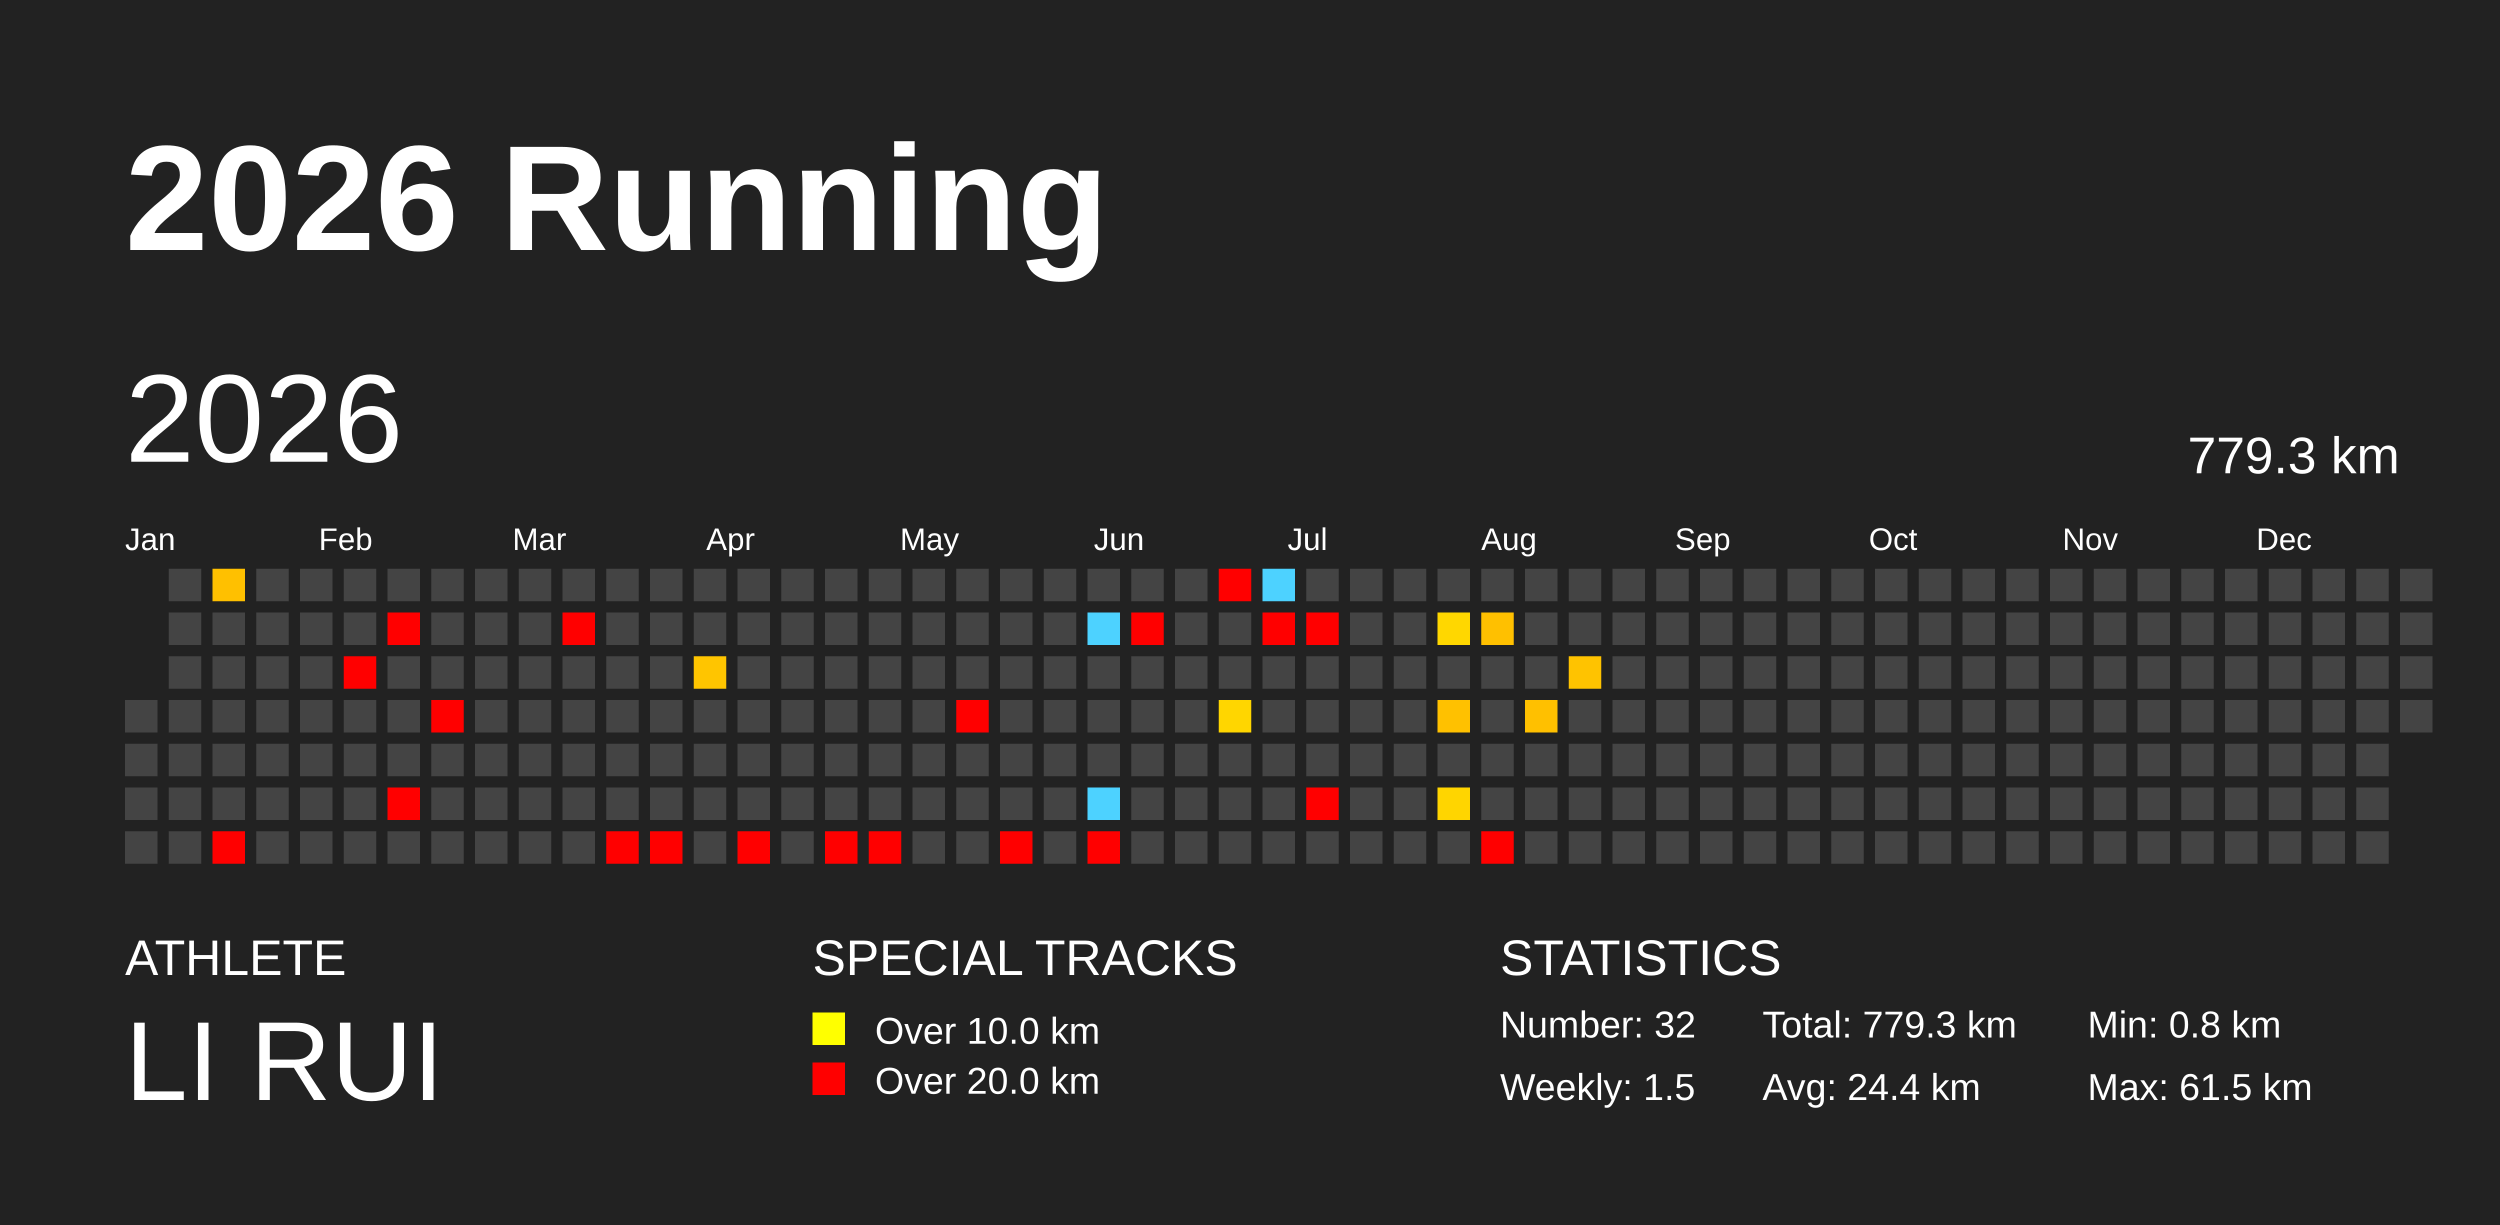
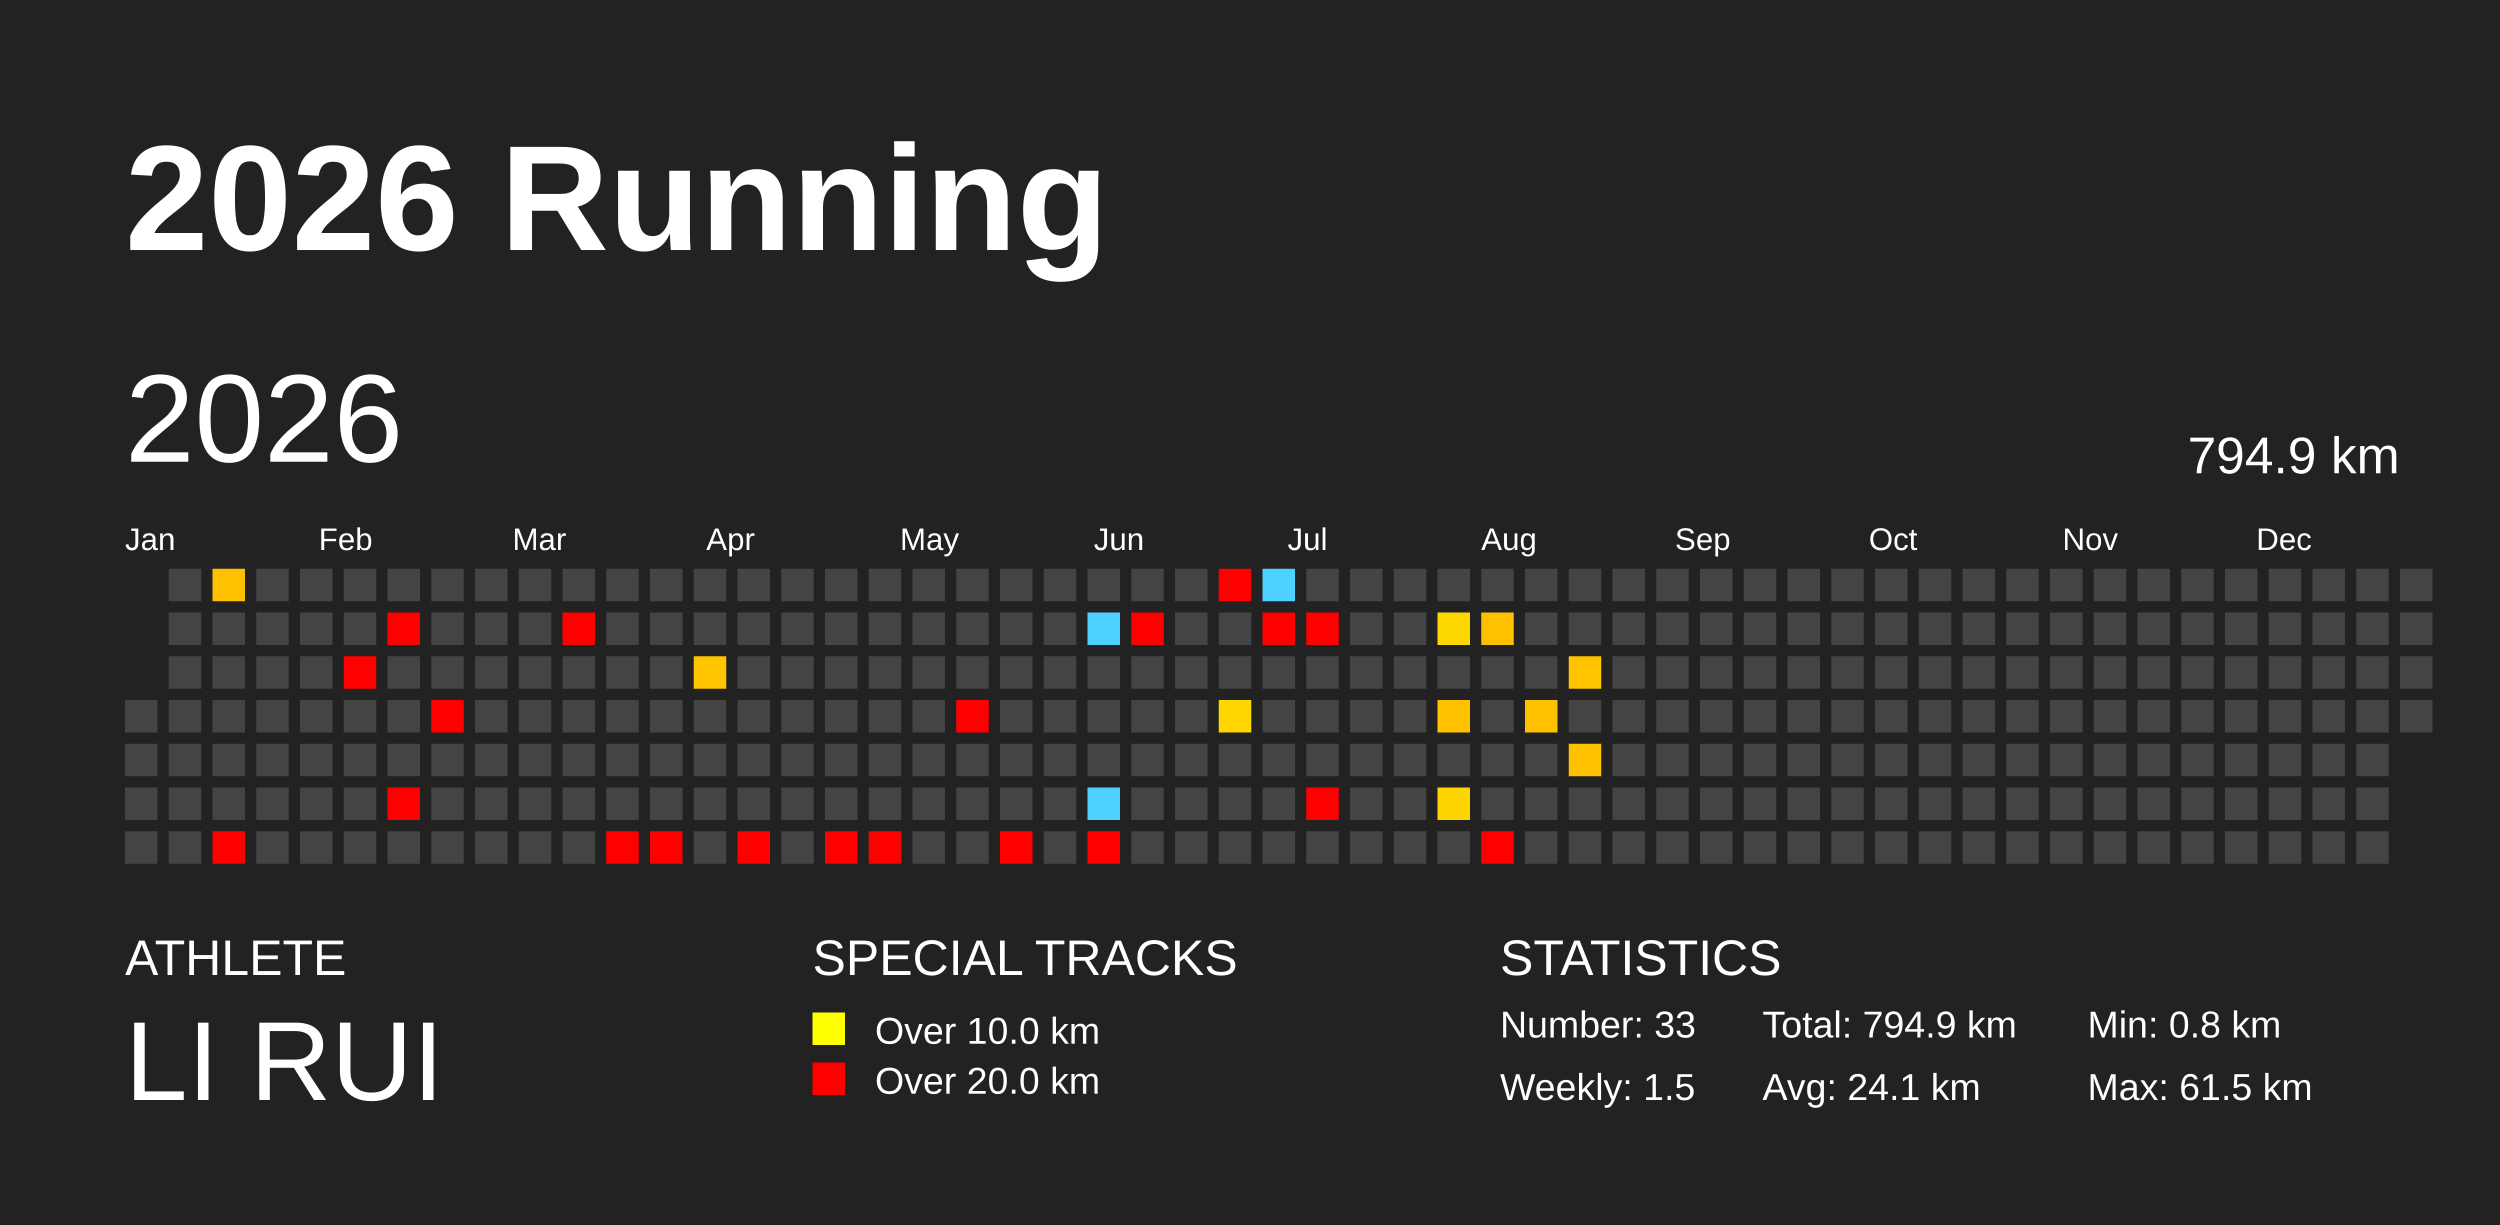
<svg xmlns="http://www.w3.org/2000/svg" baseProfile="full" height="98mm" version="1.1" viewBox="0,0,200,98" width="200mm">
  <defs />
  <rect fill="#222222" height="98" width="200" x="0" y="0" />
  <text fill="#FFFFFF" style="font-size:12px; font-family:Arial; font-weight:bold;" x="10" y="20">2026 Running</text>
  <text fill="#FFFFFF" style="font-size:4px; font-family:Arial" x="10" y="78">ATHLETE</text>
  <text fill="#FFFFFF" style="font-size:9px; font-family:Arial" x="10" y="88">LI RUI</text>
  <text fill="#FFFFFF" style="font-size:4px; font-family:Arial" x="65" y="78">SPECIAL TRACKS</text>
  <rect fill="yellow" height="2.6" width="2.6" x="65" y="81" />
  <text fill="#FFFFFF" style="font-size:3px; font-family:Arial" x="70" y="83.5">Over 10.0 km</text>
  <rect fill="red" height="2.6" width="2.6" x="65" y="85" />
  <text fill="#FFFFFF" style="font-size:3px; font-family:Arial" x="70" y="87.5">Over 20.0 km</text>
  <text fill="#FFFFFF" style="font-size:4px; font-family:Arial" x="120" y="78">STATISTICS</text>
-   <text fill="#FFFFFF" style="font-size:3px; font-family:Arial" x="120" y="83">Number: 32</text>
+   <text fill="#FFFFFF" style="font-size:3px; font-family:Arial" x="120" y="83">Number: 33</text>
  <text fill="#FFFFFF" style="font-size:3px; font-family:Arial" x="120" y="88">Weekly: 1.5</text>
-   <text fill="#FFFFFF" style="font-size:3px; font-family:Arial" x="141" y="83">Total: 779.3 km</text>
-   <text fill="#FFFFFF" style="font-size:3px; font-family:Arial" x="141" y="88">Avg: 24.4 km</text>
+   <text fill="#FFFFFF" style="font-size:3px; font-family:Arial" x="141" y="83">Total: 794.9 km</text>
+   <text fill="#FFFFFF" style="font-size:3px; font-family:Arial" x="141" y="88">Avg: 24.1 km</text>
  <text fill="#FFFFFF" style="font-size:3px; font-family:Arial" x="167" y="83">Min: 0.8 km</text>
  <text fill="#FFFFFF" style="font-size:3px; font-family:Arial" x="167" y="88">Max: 61.5 km</text>
  <text dominant-baseline="hanging" fill="#FFFFFF" style="font-size:10.0px; font-family:Arial;" x="10" y="30">2026</text>
-   <text dominant-baseline="hanging" fill="#FFFFFF" style="font-size:4.125px; font-family:Arial;" x="175" y="35">779.3 km</text>
+   <text dominant-baseline="hanging" fill="#FFFFFF" style="font-size:4.125px; font-family:Arial;" x="175" y="35">794.9 km</text>
  <text fill="#FFFFFF" style="font-size:2.5px; font-family:Arial" x="10.0" y="44">Jan</text>
  <text fill="#FFFFFF" style="font-size:2.5px; font-family:Arial" x="25.5" y="44">Feb</text>
  <text fill="#FFFFFF" style="font-size:2.5px; font-family:Arial" x="41.0" y="44">Mar</text>
  <text fill="#FFFFFF" style="font-size:2.5px; font-family:Arial" x="56.5" y="44">Apr</text>
  <text fill="#FFFFFF" style="font-size:2.5px; font-family:Arial" x="72.0" y="44">May</text>
  <text fill="#FFFFFF" style="font-size:2.5px; font-family:Arial" x="87.5" y="44">Jun</text>
  <text fill="#FFFFFF" style="font-size:2.5px; font-family:Arial" x="103.0" y="44">Jul</text>
  <text fill="#FFFFFF" style="font-size:2.5px; font-family:Arial" x="118.5" y="44">Aug</text>
  <text fill="#FFFFFF" style="font-size:2.5px; font-family:Arial" x="134.0" y="44">Sep</text>
  <text fill="#FFFFFF" style="font-size:2.5px; font-family:Arial" x="149.5" y="44">Oct</text>
  <text fill="#FFFFFF" style="font-size:2.5px; font-family:Arial" x="165.0" y="44">Nov</text>
  <text fill="#FFFFFF" style="font-size:2.5px; font-family:Arial" x="180.5" y="44">Dec</text>
  <rect fill="#444444" height="2.6" width="2.6" x="10.0" y="56.0" />
  <rect fill="#444444" height="2.6" width="2.6" x="10.0" y="59.5" />
  <rect fill="#444444" height="2.6" width="2.6" x="10.0" y="63.0" />
  <rect fill="#444444" height="2.6" width="2.6" x="10.0" y="66.5" />
  <rect fill="#444444" height="2.6" width="2.6" x="13.5" y="45.5" />
  <rect fill="#444444" height="2.6" width="2.6" x="13.5" y="49.0" />
  <rect fill="#444444" height="2.6" width="2.6" x="13.5" y="52.5" />
  <rect fill="#444444" height="2.6" width="2.6" x="13.5" y="56.0" />
  <rect fill="#444444" height="2.6" width="2.6" x="13.5" y="59.5" />
  <rect fill="#444444" height="2.6" width="2.6" x="13.5" y="63.0" />
  <rect fill="#444444" height="2.6" width="2.6" x="13.5" y="66.5" />
  <rect fill="#ffc000" height="2.6" width="2.6" x="17.0" y="45.5" />
  <rect fill="#444444" height="2.6" width="2.6" x="17.0" y="49.0" />
  <rect fill="#444444" height="2.6" width="2.6" x="17.0" y="52.5" />
  <rect fill="#444444" height="2.6" width="2.6" x="17.0" y="56.0" />
  <rect fill="#444444" height="2.6" width="2.6" x="17.0" y="59.5" />
  <rect fill="#444444" height="2.6" width="2.6" x="17.0" y="63.0" />
  <rect fill="red" height="2.6" width="2.6" x="17.0" y="66.5" />
  <rect fill="#444444" height="2.6" width="2.6" x="20.5" y="45.5" />
  <rect fill="#444444" height="2.6" width="2.6" x="20.5" y="49.0" />
  <rect fill="#444444" height="2.6" width="2.6" x="20.5" y="52.5" />
  <rect fill="#444444" height="2.6" width="2.6" x="20.5" y="56.0" />
  <rect fill="#444444" height="2.6" width="2.6" x="20.5" y="59.5" />
  <rect fill="#444444" height="2.6" width="2.6" x="20.5" y="63.0" />
  <rect fill="#444444" height="2.6" width="2.6" x="20.5" y="66.5" />
  <rect fill="#444444" height="2.6" width="2.6" x="24.0" y="45.5" />
  <rect fill="#444444" height="2.6" width="2.6" x="24.0" y="49.0" />
  <rect fill="#444444" height="2.6" width="2.6" x="24.0" y="52.5" />
  <rect fill="#444444" height="2.6" width="2.6" x="24.0" y="56.0" />
  <rect fill="#444444" height="2.6" width="2.6" x="24.0" y="59.5" />
  <rect fill="#444444" height="2.6" width="2.6" x="24.0" y="63.0" />
  <rect fill="#444444" height="2.6" width="2.6" x="24.0" y="66.5" />
  <rect fill="#444444" height="2.6" width="2.6" x="27.5" y="45.5" />
  <rect fill="#444444" height="2.6" width="2.6" x="27.5" y="49.0" />
  <rect fill="red" height="2.6" width="2.6" x="27.5" y="52.5" />
  <rect fill="#444444" height="2.6" width="2.6" x="27.5" y="56.0" />
  <rect fill="#444444" height="2.6" width="2.6" x="27.5" y="59.5" />
  <rect fill="#444444" height="2.6" width="2.6" x="27.5" y="63.0" />
  <rect fill="#444444" height="2.6" width="2.6" x="27.5" y="66.5" />
  <rect fill="#444444" height="2.6" width="2.6" x="31.0" y="45.5" />
  <rect fill="red" height="2.6" width="2.6" x="31.0" y="49.0" />
  <rect fill="#444444" height="2.6" width="2.6" x="31.0" y="52.5" />
  <rect fill="#444444" height="2.6" width="2.6" x="31.0" y="56.0" />
  <rect fill="#444444" height="2.6" width="2.6" x="31.0" y="59.5" />
  <rect fill="red" height="2.6" width="2.6" x="31.0" y="63.0" />
  <rect fill="#444444" height="2.6" width="2.6" x="31.0" y="66.5" />
  <rect fill="#444444" height="2.6" width="2.6" x="34.5" y="45.5" />
  <rect fill="#444444" height="2.6" width="2.6" x="34.5" y="49.0" />
  <rect fill="#444444" height="2.6" width="2.6" x="34.5" y="52.5" />
  <rect fill="red" height="2.6" width="2.6" x="34.5" y="56.0" />
  <rect fill="#444444" height="2.6" width="2.6" x="34.5" y="59.5" />
  <rect fill="#444444" height="2.6" width="2.6" x="34.5" y="63.0" />
  <rect fill="#444444" height="2.6" width="2.6" x="34.5" y="66.5" />
  <rect fill="#444444" height="2.6" width="2.6" x="38.0" y="45.5" />
  <rect fill="#444444" height="2.6" width="2.6" x="38.0" y="49.0" />
  <rect fill="#444444" height="2.6" width="2.6" x="38.0" y="52.5" />
  <rect fill="#444444" height="2.6" width="2.6" x="38.0" y="56.0" />
  <rect fill="#444444" height="2.6" width="2.6" x="38.0" y="59.5" />
  <rect fill="#444444" height="2.6" width="2.6" x="38.0" y="63.0" />
  <rect fill="#444444" height="2.6" width="2.6" x="38.0" y="66.5" />
  <rect fill="#444444" height="2.6" width="2.6" x="41.5" y="45.5" />
  <rect fill="#444444" height="2.6" width="2.6" x="41.5" y="49.0" />
  <rect fill="#444444" height="2.6" width="2.6" x="41.5" y="52.5" />
  <rect fill="#444444" height="2.6" width="2.6" x="41.5" y="56.0" />
  <rect fill="#444444" height="2.6" width="2.6" x="41.5" y="59.5" />
  <rect fill="#444444" height="2.6" width="2.6" x="41.5" y="63.0" />
  <rect fill="#444444" height="2.6" width="2.6" x="41.5" y="66.5" />
  <rect fill="#444444" height="2.6" width="2.6" x="45.0" y="45.5" />
  <rect fill="red" height="2.6" width="2.6" x="45.0" y="49.0" />
  <rect fill="#444444" height="2.6" width="2.6" x="45.0" y="52.5" />
  <rect fill="#444444" height="2.6" width="2.6" x="45.0" y="56.0" />
  <rect fill="#444444" height="2.6" width="2.6" x="45.0" y="59.5" />
  <rect fill="#444444" height="2.6" width="2.6" x="45.0" y="63.0" />
  <rect fill="#444444" height="2.6" width="2.6" x="45.0" y="66.5" />
  <rect fill="#444444" height="2.6" width="2.6" x="48.5" y="45.5" />
  <rect fill="#444444" height="2.6" width="2.6" x="48.5" y="49.0" />
  <rect fill="#444444" height="2.6" width="2.6" x="48.5" y="52.5" />
  <rect fill="#444444" height="2.6" width="2.6" x="48.5" y="56.0" />
  <rect fill="#444444" height="2.6" width="2.6" x="48.5" y="59.5" />
  <rect fill="#444444" height="2.6" width="2.6" x="48.5" y="63.0" />
  <rect fill="red" height="2.6" width="2.6" x="48.5" y="66.5" />
  <rect fill="#444444" height="2.6" width="2.6" x="52.0" y="45.5" />
  <rect fill="#444444" height="2.6" width="2.6" x="52.0" y="49.0" />
  <rect fill="#444444" height="2.6" width="2.6" x="52.0" y="52.5" />
  <rect fill="#444444" height="2.6" width="2.6" x="52.0" y="56.0" />
  <rect fill="#444444" height="2.6" width="2.6" x="52.0" y="59.5" />
  <rect fill="#444444" height="2.6" width="2.6" x="52.0" y="63.0" />
  <rect fill="red" height="2.6" width="2.6" x="52.0" y="66.5" />
  <rect fill="#444444" height="2.6" width="2.6" x="55.5" y="45.5" />
  <rect fill="#444444" height="2.6" width="2.6" x="55.5" y="49.0" />
  <rect fill="#ffc500" height="2.6" width="2.6" x="55.5" y="52.5" />
  <rect fill="#444444" height="2.6" width="2.6" x="55.5" y="56.0" />
  <rect fill="#444444" height="2.6" width="2.6" x="55.5" y="59.5" />
  <rect fill="#444444" height="2.6" width="2.6" x="55.5" y="63.0" />
  <rect fill="#444444" height="2.6" width="2.6" x="55.5" y="66.5" />
  <rect fill="#444444" height="2.6" width="2.6" x="59.0" y="45.5" />
  <rect fill="#444444" height="2.6" width="2.6" x="59.0" y="49.0" />
  <rect fill="#444444" height="2.6" width="2.6" x="59.0" y="52.5" />
  <rect fill="#444444" height="2.6" width="2.6" x="59.0" y="56.0" />
  <rect fill="#444444" height="2.6" width="2.6" x="59.0" y="59.5" />
  <rect fill="#444444" height="2.6" width="2.6" x="59.0" y="63.0" />
  <rect fill="red" height="2.6" width="2.6" x="59.0" y="66.5" />
  <rect fill="#444444" height="2.6" width="2.6" x="62.5" y="45.5" />
  <rect fill="#444444" height="2.6" width="2.6" x="62.5" y="49.0" />
  <rect fill="#444444" height="2.6" width="2.6" x="62.5" y="52.5" />
  <rect fill="#444444" height="2.6" width="2.6" x="62.5" y="56.0" />
  <rect fill="#444444" height="2.6" width="2.6" x="62.5" y="59.5" />
  <rect fill="#444444" height="2.6" width="2.6" x="62.5" y="63.0" />
  <rect fill="#444444" height="2.6" width="2.6" x="62.5" y="66.5" />
  <rect fill="#444444" height="2.6" width="2.6" x="66.0" y="45.5" />
  <rect fill="#444444" height="2.6" width="2.6" x="66.0" y="49.0" />
  <rect fill="#444444" height="2.6" width="2.6" x="66.0" y="52.5" />
  <rect fill="#444444" height="2.6" width="2.6" x="66.0" y="56.0" />
  <rect fill="#444444" height="2.6" width="2.6" x="66.0" y="59.5" />
  <rect fill="#444444" height="2.6" width="2.6" x="66.0" y="63.0" />
  <rect fill="red" height="2.6" width="2.6" x="66.0" y="66.5" />
  <rect fill="#444444" height="2.6" width="2.6" x="69.5" y="45.5" />
  <rect fill="#444444" height="2.6" width="2.6" x="69.5" y="49.0" />
  <rect fill="#444444" height="2.6" width="2.6" x="69.5" y="52.5" />
  <rect fill="#444444" height="2.6" width="2.6" x="69.5" y="56.0" />
  <rect fill="#444444" height="2.6" width="2.6" x="69.5" y="59.5" />
  <rect fill="#444444" height="2.6" width="2.6" x="69.5" y="63.0" />
  <rect fill="red" height="2.6" width="2.6" x="69.5" y="66.5" />
  <rect fill="#444444" height="2.6" width="2.6" x="73.0" y="45.5" />
  <rect fill="#444444" height="2.6" width="2.6" x="73.0" y="49.0" />
  <rect fill="#444444" height="2.6" width="2.6" x="73.0" y="52.5" />
  <rect fill="#444444" height="2.6" width="2.6" x="73.0" y="56.0" />
  <rect fill="#444444" height="2.6" width="2.6" x="73.0" y="59.5" />
  <rect fill="#444444" height="2.6" width="2.6" x="73.0" y="63.0" />
  <rect fill="#444444" height="2.6" width="2.6" x="73.0" y="66.5" />
  <rect fill="#444444" height="2.6" width="2.6" x="76.5" y="45.5" />
  <rect fill="#444444" height="2.6" width="2.6" x="76.5" y="49.0" />
  <rect fill="#444444" height="2.6" width="2.6" x="76.5" y="52.5" />
  <rect fill="red" height="2.6" width="2.6" x="76.5" y="56.0" />
  <rect fill="#444444" height="2.6" width="2.6" x="76.5" y="59.5" />
  <rect fill="#444444" height="2.6" width="2.6" x="76.5" y="63.0" />
  <rect fill="#444444" height="2.6" width="2.6" x="76.5" y="66.5" />
  <rect fill="#444444" height="2.6" width="2.6" x="80.0" y="45.5" />
  <rect fill="#444444" height="2.6" width="2.6" x="80.0" y="49.0" />
  <rect fill="#444444" height="2.6" width="2.6" x="80.0" y="52.5" />
  <rect fill="#444444" height="2.6" width="2.6" x="80.0" y="56.0" />
  <rect fill="#444444" height="2.6" width="2.6" x="80.0" y="59.5" />
  <rect fill="#444444" height="2.6" width="2.6" x="80.0" y="63.0" />
  <rect fill="red" height="2.6" width="2.6" x="80.0" y="66.5" />
  <rect fill="#444444" height="2.6" width="2.6" x="83.5" y="45.5" />
  <rect fill="#444444" height="2.6" width="2.6" x="83.5" y="49.0" />
  <rect fill="#444444" height="2.6" width="2.6" x="83.5" y="52.5" />
  <rect fill="#444444" height="2.6" width="2.6" x="83.5" y="56.0" />
  <rect fill="#444444" height="2.6" width="2.6" x="83.5" y="59.5" />
  <rect fill="#444444" height="2.6" width="2.6" x="83.5" y="63.0" />
  <rect fill="#444444" height="2.6" width="2.6" x="83.5" y="66.5" />
  <rect fill="#444444" height="2.6" width="2.6" x="87.0" y="45.5" />
  <rect fill="#4dd2ff" height="2.6" width="2.6" x="87.0" y="49.0" />
  <rect fill="#444444" height="2.6" width="2.6" x="87.0" y="52.5" />
  <rect fill="#444444" height="2.6" width="2.6" x="87.0" y="56.0" />
  <rect fill="#444444" height="2.6" width="2.6" x="87.0" y="59.5" />
  <rect fill="#4dd2ff" height="2.6" width="2.6" x="87.0" y="63.0" />
  <rect fill="red" height="2.6" width="2.6" x="87.0" y="66.5" />
  <rect fill="#444444" height="2.6" width="2.6" x="90.5" y="45.5" />
  <rect fill="red" height="2.6" width="2.6" x="90.5" y="49.0" />
  <rect fill="#444444" height="2.6" width="2.6" x="90.5" y="52.5" />
  <rect fill="#444444" height="2.6" width="2.6" x="90.5" y="56.0" />
  <rect fill="#444444" height="2.6" width="2.6" x="90.5" y="59.5" />
  <rect fill="#444444" height="2.6" width="2.6" x="90.5" y="63.0" />
  <rect fill="#444444" height="2.6" width="2.6" x="90.5" y="66.5" />
  <rect fill="#444444" height="2.6" width="2.6" x="94.0" y="45.5" />
  <rect fill="#444444" height="2.6" width="2.6" x="94.0" y="49.0" />
  <rect fill="#444444" height="2.6" width="2.6" x="94.0" y="52.5" />
  <rect fill="#444444" height="2.6" width="2.6" x="94.0" y="56.0" />
  <rect fill="#444444" height="2.6" width="2.6" x="94.0" y="59.5" />
  <rect fill="#444444" height="2.6" width="2.6" x="94.0" y="63.0" />
  <rect fill="#444444" height="2.6" width="2.6" x="94.0" y="66.5" />
  <rect fill="red" height="2.6" width="2.6" x="97.5" y="45.5" />
  <rect fill="#444444" height="2.6" width="2.6" x="97.5" y="49.0" />
  <rect fill="#444444" height="2.6" width="2.6" x="97.5" y="52.5" />
  <rect fill="#ffd600" height="2.6" width="2.6" x="97.5" y="56.0" />
  <rect fill="#444444" height="2.6" width="2.6" x="97.5" y="59.5" />
  <rect fill="#444444" height="2.6" width="2.6" x="97.5" y="63.0" />
  <rect fill="#444444" height="2.6" width="2.6" x="97.5" y="66.5" />
  <rect fill="#4dd2ff" height="2.6" width="2.6" x="101.0" y="45.5" />
  <rect fill="red" height="2.6" width="2.6" x="101.0" y="49.0" />
  <rect fill="#444444" height="2.6" width="2.6" x="101.0" y="52.5" />
  <rect fill="#444444" height="2.6" width="2.6" x="101.0" y="56.0" />
  <rect fill="#444444" height="2.6" width="2.6" x="101.0" y="59.5" />
  <rect fill="#444444" height="2.6" width="2.6" x="101.0" y="63.0" />
  <rect fill="#444444" height="2.6" width="2.6" x="101.0" y="66.5" />
  <rect fill="#444444" height="2.6" width="2.6" x="104.5" y="45.5" />
  <rect fill="red" height="2.6" width="2.6" x="104.5" y="49.0" />
  <rect fill="#444444" height="2.6" width="2.6" x="104.5" y="52.5" />
  <rect fill="#444444" height="2.6" width="2.6" x="104.5" y="56.0" />
  <rect fill="#444444" height="2.6" width="2.6" x="104.5" y="59.5" />
  <rect fill="red" height="2.6" width="2.6" x="104.5" y="63.0" />
  <rect fill="#444444" height="2.6" width="2.6" x="104.5" y="66.5" />
  <rect fill="#444444" height="2.6" width="2.6" x="108.0" y="45.5" />
  <rect fill="#444444" height="2.6" width="2.6" x="108.0" y="49.0" />
  <rect fill="#444444" height="2.6" width="2.6" x="108.0" y="52.5" />
  <rect fill="#444444" height="2.6" width="2.6" x="108.0" y="56.0" />
  <rect fill="#444444" height="2.6" width="2.6" x="108.0" y="59.5" />
  <rect fill="#444444" height="2.6" width="2.6" x="108.0" y="63.0" />
  <rect fill="#444444" height="2.6" width="2.6" x="108.0" y="66.5" />
  <rect fill="#444444" height="2.6" width="2.6" x="111.5" y="45.5" />
  <rect fill="#444444" height="2.6" width="2.6" x="111.5" y="49.0" />
  <rect fill="#444444" height="2.6" width="2.6" x="111.5" y="52.5" />
  <rect fill="#444444" height="2.6" width="2.6" x="111.5" y="56.0" />
  <rect fill="#444444" height="2.6" width="2.6" x="111.5" y="59.5" />
  <rect fill="#444444" height="2.6" width="2.6" x="111.5" y="63.0" />
  <rect fill="#444444" height="2.6" width="2.6" x="111.5" y="66.5" />
  <rect fill="#444444" height="2.6" width="2.6" x="115.0" y="45.5" />
  <rect fill="#ffd700" height="2.6" width="2.6" x="115.0" y="49.0" />
  <rect fill="#444444" height="2.6" width="2.6" x="115.0" y="52.5" />
  <rect fill="#ffc100" height="2.6" width="2.6" x="115.0" y="56.0" />
  <rect fill="#444444" height="2.6" width="2.6" x="115.0" y="59.5" />
  <rect fill="#ffd500" height="2.6" width="2.6" x="115.0" y="63.0" />
  <rect fill="#444444" height="2.6" width="2.6" x="115.0" y="66.5" />
  <rect fill="#444444" height="2.6" width="2.6" x="118.5" y="45.5" />
  <rect fill="#ffc000" height="2.6" width="2.6" x="118.5" y="49.0" />
  <rect fill="#444444" height="2.6" width="2.6" x="118.5" y="52.5" />
  <rect fill="#444444" height="2.6" width="2.6" x="118.5" y="56.0" />
  <rect fill="#444444" height="2.6" width="2.6" x="118.5" y="59.5" />
  <rect fill="#444444" height="2.6" width="2.6" x="118.5" y="63.0" />
  <rect fill="red" height="2.6" width="2.6" x="118.5" y="66.5" />
  <rect fill="#444444" height="2.6" width="2.6" x="122.0" y="45.5" />
  <rect fill="#444444" height="2.6" width="2.6" x="122.0" y="49.0" />
  <rect fill="#444444" height="2.6" width="2.6" x="122.0" y="52.5" />
  <rect fill="#ffc000" height="2.6" width="2.6" x="122.0" y="56.0" />
  <rect fill="#444444" height="2.6" width="2.6" x="122.0" y="59.5" />
  <rect fill="#444444" height="2.6" width="2.6" x="122.0" y="63.0" />
  <rect fill="#444444" height="2.6" width="2.6" x="122.0" y="66.5" />
  <rect fill="#444444" height="2.6" width="2.6" x="125.5" y="45.5" />
  <rect fill="#444444" height="2.6" width="2.6" x="125.5" y="49.0" />
  <rect fill="#ffc300" height="2.6" width="2.6" x="125.5" y="52.5" />
  <rect fill="#444444" height="2.6" width="2.6" x="125.5" y="56.0" />
-   <rect fill="#444444" height="2.6" width="2.6" x="125.5" y="59.5" />
+   <rect fill="#ffc100" height="2.6" width="2.6" x="125.5" y="59.5" />
  <rect fill="#444444" height="2.6" width="2.6" x="125.5" y="63.0" />
  <rect fill="#444444" height="2.6" width="2.6" x="125.5" y="66.5" />
  <rect fill="#444444" height="2.6" width="2.6" x="129.0" y="45.5" />
  <rect fill="#444444" height="2.6" width="2.6" x="129.0" y="49.0" />
  <rect fill="#444444" height="2.6" width="2.6" x="129.0" y="52.5" />
  <rect fill="#444444" height="2.6" width="2.6" x="129.0" y="56.0" />
  <rect fill="#444444" height="2.6" width="2.6" x="129.0" y="59.5" />
  <rect fill="#444444" height="2.6" width="2.6" x="129.0" y="63.0" />
  <rect fill="#444444" height="2.6" width="2.6" x="129.0" y="66.5" />
  <rect fill="#444444" height="2.6" width="2.6" x="132.5" y="45.5" />
  <rect fill="#444444" height="2.6" width="2.6" x="132.5" y="49.0" />
  <rect fill="#444444" height="2.6" width="2.6" x="132.5" y="52.5" />
  <rect fill="#444444" height="2.6" width="2.6" x="132.5" y="56.0" />
  <rect fill="#444444" height="2.6" width="2.6" x="132.5" y="59.5" />
  <rect fill="#444444" height="2.6" width="2.6" x="132.5" y="63.0" />
  <rect fill="#444444" height="2.6" width="2.6" x="132.5" y="66.5" />
  <rect fill="#444444" height="2.6" width="2.6" x="136.0" y="45.5" />
  <rect fill="#444444" height="2.6" width="2.6" x="136.0" y="49.0" />
  <rect fill="#444444" height="2.6" width="2.6" x="136.0" y="52.5" />
  <rect fill="#444444" height="2.6" width="2.6" x="136.0" y="56.0" />
  <rect fill="#444444" height="2.6" width="2.6" x="136.0" y="59.5" />
  <rect fill="#444444" height="2.6" width="2.6" x="136.0" y="63.0" />
  <rect fill="#444444" height="2.6" width="2.6" x="136.0" y="66.5" />
  <rect fill="#444444" height="2.6" width="2.6" x="139.5" y="45.5" />
  <rect fill="#444444" height="2.6" width="2.6" x="139.5" y="49.0" />
  <rect fill="#444444" height="2.6" width="2.6" x="139.5" y="52.5" />
  <rect fill="#444444" height="2.6" width="2.6" x="139.5" y="56.0" />
  <rect fill="#444444" height="2.6" width="2.6" x="139.5" y="59.5" />
  <rect fill="#444444" height="2.6" width="2.6" x="139.5" y="63.0" />
  <rect fill="#444444" height="2.6" width="2.6" x="139.5" y="66.5" />
  <rect fill="#444444" height="2.6" width="2.6" x="143.0" y="45.5" />
  <rect fill="#444444" height="2.6" width="2.6" x="143.0" y="49.0" />
  <rect fill="#444444" height="2.6" width="2.6" x="143.0" y="52.5" />
  <rect fill="#444444" height="2.6" width="2.6" x="143.0" y="56.0" />
  <rect fill="#444444" height="2.6" width="2.6" x="143.0" y="59.5" />
  <rect fill="#444444" height="2.6" width="2.6" x="143.0" y="63.0" />
  <rect fill="#444444" height="2.6" width="2.6" x="143.0" y="66.5" />
  <rect fill="#444444" height="2.6" width="2.6" x="146.5" y="45.5" />
  <rect fill="#444444" height="2.6" width="2.6" x="146.5" y="49.0" />
  <rect fill="#444444" height="2.6" width="2.6" x="146.5" y="52.5" />
  <rect fill="#444444" height="2.6" width="2.6" x="146.5" y="56.0" />
  <rect fill="#444444" height="2.6" width="2.6" x="146.5" y="59.5" />
  <rect fill="#444444" height="2.6" width="2.6" x="146.5" y="63.0" />
  <rect fill="#444444" height="2.6" width="2.6" x="146.5" y="66.5" />
  <rect fill="#444444" height="2.6" width="2.6" x="150.0" y="45.5" />
  <rect fill="#444444" height="2.6" width="2.6" x="150.0" y="49.0" />
  <rect fill="#444444" height="2.6" width="2.6" x="150.0" y="52.5" />
  <rect fill="#444444" height="2.6" width="2.6" x="150.0" y="56.0" />
  <rect fill="#444444" height="2.6" width="2.6" x="150.0" y="59.5" />
  <rect fill="#444444" height="2.6" width="2.6" x="150.0" y="63.0" />
  <rect fill="#444444" height="2.6" width="2.6" x="150.0" y="66.5" />
  <rect fill="#444444" height="2.6" width="2.6" x="153.5" y="45.5" />
  <rect fill="#444444" height="2.6" width="2.6" x="153.5" y="49.0" />
  <rect fill="#444444" height="2.6" width="2.6" x="153.5" y="52.5" />
  <rect fill="#444444" height="2.6" width="2.6" x="153.5" y="56.0" />
  <rect fill="#444444" height="2.6" width="2.6" x="153.5" y="59.5" />
  <rect fill="#444444" height="2.6" width="2.6" x="153.5" y="63.0" />
  <rect fill="#444444" height="2.6" width="2.6" x="153.5" y="66.5" />
  <rect fill="#444444" height="2.6" width="2.6" x="157.0" y="45.5" />
  <rect fill="#444444" height="2.6" width="2.6" x="157.0" y="49.0" />
  <rect fill="#444444" height="2.6" width="2.6" x="157.0" y="52.5" />
  <rect fill="#444444" height="2.6" width="2.6" x="157.0" y="56.0" />
  <rect fill="#444444" height="2.6" width="2.6" x="157.0" y="59.5" />
  <rect fill="#444444" height="2.6" width="2.6" x="157.0" y="63.0" />
  <rect fill="#444444" height="2.6" width="2.6" x="157.0" y="66.5" />
  <rect fill="#444444" height="2.6" width="2.6" x="160.5" y="45.5" />
  <rect fill="#444444" height="2.6" width="2.6" x="160.5" y="49.0" />
  <rect fill="#444444" height="2.6" width="2.6" x="160.5" y="52.5" />
  <rect fill="#444444" height="2.6" width="2.6" x="160.5" y="56.0" />
  <rect fill="#444444" height="2.6" width="2.6" x="160.5" y="59.5" />
  <rect fill="#444444" height="2.6" width="2.6" x="160.5" y="63.0" />
  <rect fill="#444444" height="2.6" width="2.6" x="160.5" y="66.5" />
  <rect fill="#444444" height="2.6" width="2.6" x="164.0" y="45.5" />
  <rect fill="#444444" height="2.6" width="2.6" x="164.0" y="49.0" />
  <rect fill="#444444" height="2.6" width="2.6" x="164.0" y="52.5" />
  <rect fill="#444444" height="2.6" width="2.6" x="164.0" y="56.0" />
  <rect fill="#444444" height="2.6" width="2.6" x="164.0" y="59.5" />
  <rect fill="#444444" height="2.6" width="2.6" x="164.0" y="63.0" />
  <rect fill="#444444" height="2.6" width="2.6" x="164.0" y="66.5" />
  <rect fill="#444444" height="2.6" width="2.6" x="167.5" y="45.5" />
  <rect fill="#444444" height="2.6" width="2.6" x="167.5" y="49.0" />
  <rect fill="#444444" height="2.6" width="2.6" x="167.5" y="52.5" />
  <rect fill="#444444" height="2.6" width="2.6" x="167.5" y="56.0" />
  <rect fill="#444444" height="2.6" width="2.6" x="167.5" y="59.5" />
  <rect fill="#444444" height="2.6" width="2.6" x="167.5" y="63.0" />
  <rect fill="#444444" height="2.6" width="2.6" x="167.5" y="66.5" />
  <rect fill="#444444" height="2.6" width="2.6" x="171.0" y="45.5" />
  <rect fill="#444444" height="2.6" width="2.6" x="171.0" y="49.0" />
  <rect fill="#444444" height="2.6" width="2.6" x="171.0" y="52.5" />
  <rect fill="#444444" height="2.6" width="2.6" x="171.0" y="56.0" />
  <rect fill="#444444" height="2.6" width="2.6" x="171.0" y="59.5" />
  <rect fill="#444444" height="2.6" width="2.6" x="171.0" y="63.0" />
  <rect fill="#444444" height="2.6" width="2.6" x="171.0" y="66.5" />
  <rect fill="#444444" height="2.6" width="2.6" x="174.5" y="45.5" />
  <rect fill="#444444" height="2.6" width="2.6" x="174.5" y="49.0" />
  <rect fill="#444444" height="2.6" width="2.6" x="174.5" y="52.5" />
  <rect fill="#444444" height="2.6" width="2.6" x="174.5" y="56.0" />
  <rect fill="#444444" height="2.6" width="2.6" x="174.5" y="59.5" />
  <rect fill="#444444" height="2.6" width="2.6" x="174.5" y="63.0" />
  <rect fill="#444444" height="2.6" width="2.6" x="174.5" y="66.5" />
  <rect fill="#444444" height="2.6" width="2.6" x="178.0" y="45.5" />
  <rect fill="#444444" height="2.6" width="2.6" x="178.0" y="49.0" />
  <rect fill="#444444" height="2.6" width="2.6" x="178.0" y="52.5" />
  <rect fill="#444444" height="2.6" width="2.6" x="178.0" y="56.0" />
  <rect fill="#444444" height="2.6" width="2.6" x="178.0" y="59.5" />
  <rect fill="#444444" height="2.6" width="2.6" x="178.0" y="63.0" />
  <rect fill="#444444" height="2.6" width="2.6" x="178.0" y="66.5" />
  <rect fill="#444444" height="2.6" width="2.6" x="181.5" y="45.5" />
  <rect fill="#444444" height="2.6" width="2.6" x="181.5" y="49.0" />
  <rect fill="#444444" height="2.6" width="2.6" x="181.5" y="52.5" />
  <rect fill="#444444" height="2.6" width="2.6" x="181.5" y="56.0" />
  <rect fill="#444444" height="2.6" width="2.6" x="181.5" y="59.5" />
  <rect fill="#444444" height="2.6" width="2.6" x="181.5" y="63.0" />
  <rect fill="#444444" height="2.6" width="2.6" x="181.5" y="66.5" />
  <rect fill="#444444" height="2.6" width="2.6" x="185.0" y="45.5" />
  <rect fill="#444444" height="2.6" width="2.6" x="185.0" y="49.0" />
  <rect fill="#444444" height="2.6" width="2.6" x="185.0" y="52.5" />
  <rect fill="#444444" height="2.6" width="2.6" x="185.0" y="56.0" />
  <rect fill="#444444" height="2.6" width="2.6" x="185.0" y="59.5" />
  <rect fill="#444444" height="2.6" width="2.6" x="185.0" y="63.0" />
  <rect fill="#444444" height="2.6" width="2.6" x="185.0" y="66.5" />
  <rect fill="#444444" height="2.6" width="2.6" x="188.5" y="45.5" />
  <rect fill="#444444" height="2.6" width="2.6" x="188.5" y="49.0" />
  <rect fill="#444444" height="2.6" width="2.6" x="188.5" y="52.5" />
  <rect fill="#444444" height="2.6" width="2.6" x="188.5" y="56.0" />
  <rect fill="#444444" height="2.6" width="2.6" x="188.5" y="59.5" />
  <rect fill="#444444" height="2.6" width="2.6" x="188.5" y="63.0" />
  <rect fill="#444444" height="2.6" width="2.6" x="188.5" y="66.5" />
  <rect fill="#444444" height="2.6" width="2.6" x="192.0" y="45.5" />
  <rect fill="#444444" height="2.6" width="2.6" x="192.0" y="49.0" />
  <rect fill="#444444" height="2.6" width="2.6" x="192.0" y="52.5" />
  <rect fill="#444444" height="2.6" width="2.6" x="192.0" y="56.0" />
</svg>
